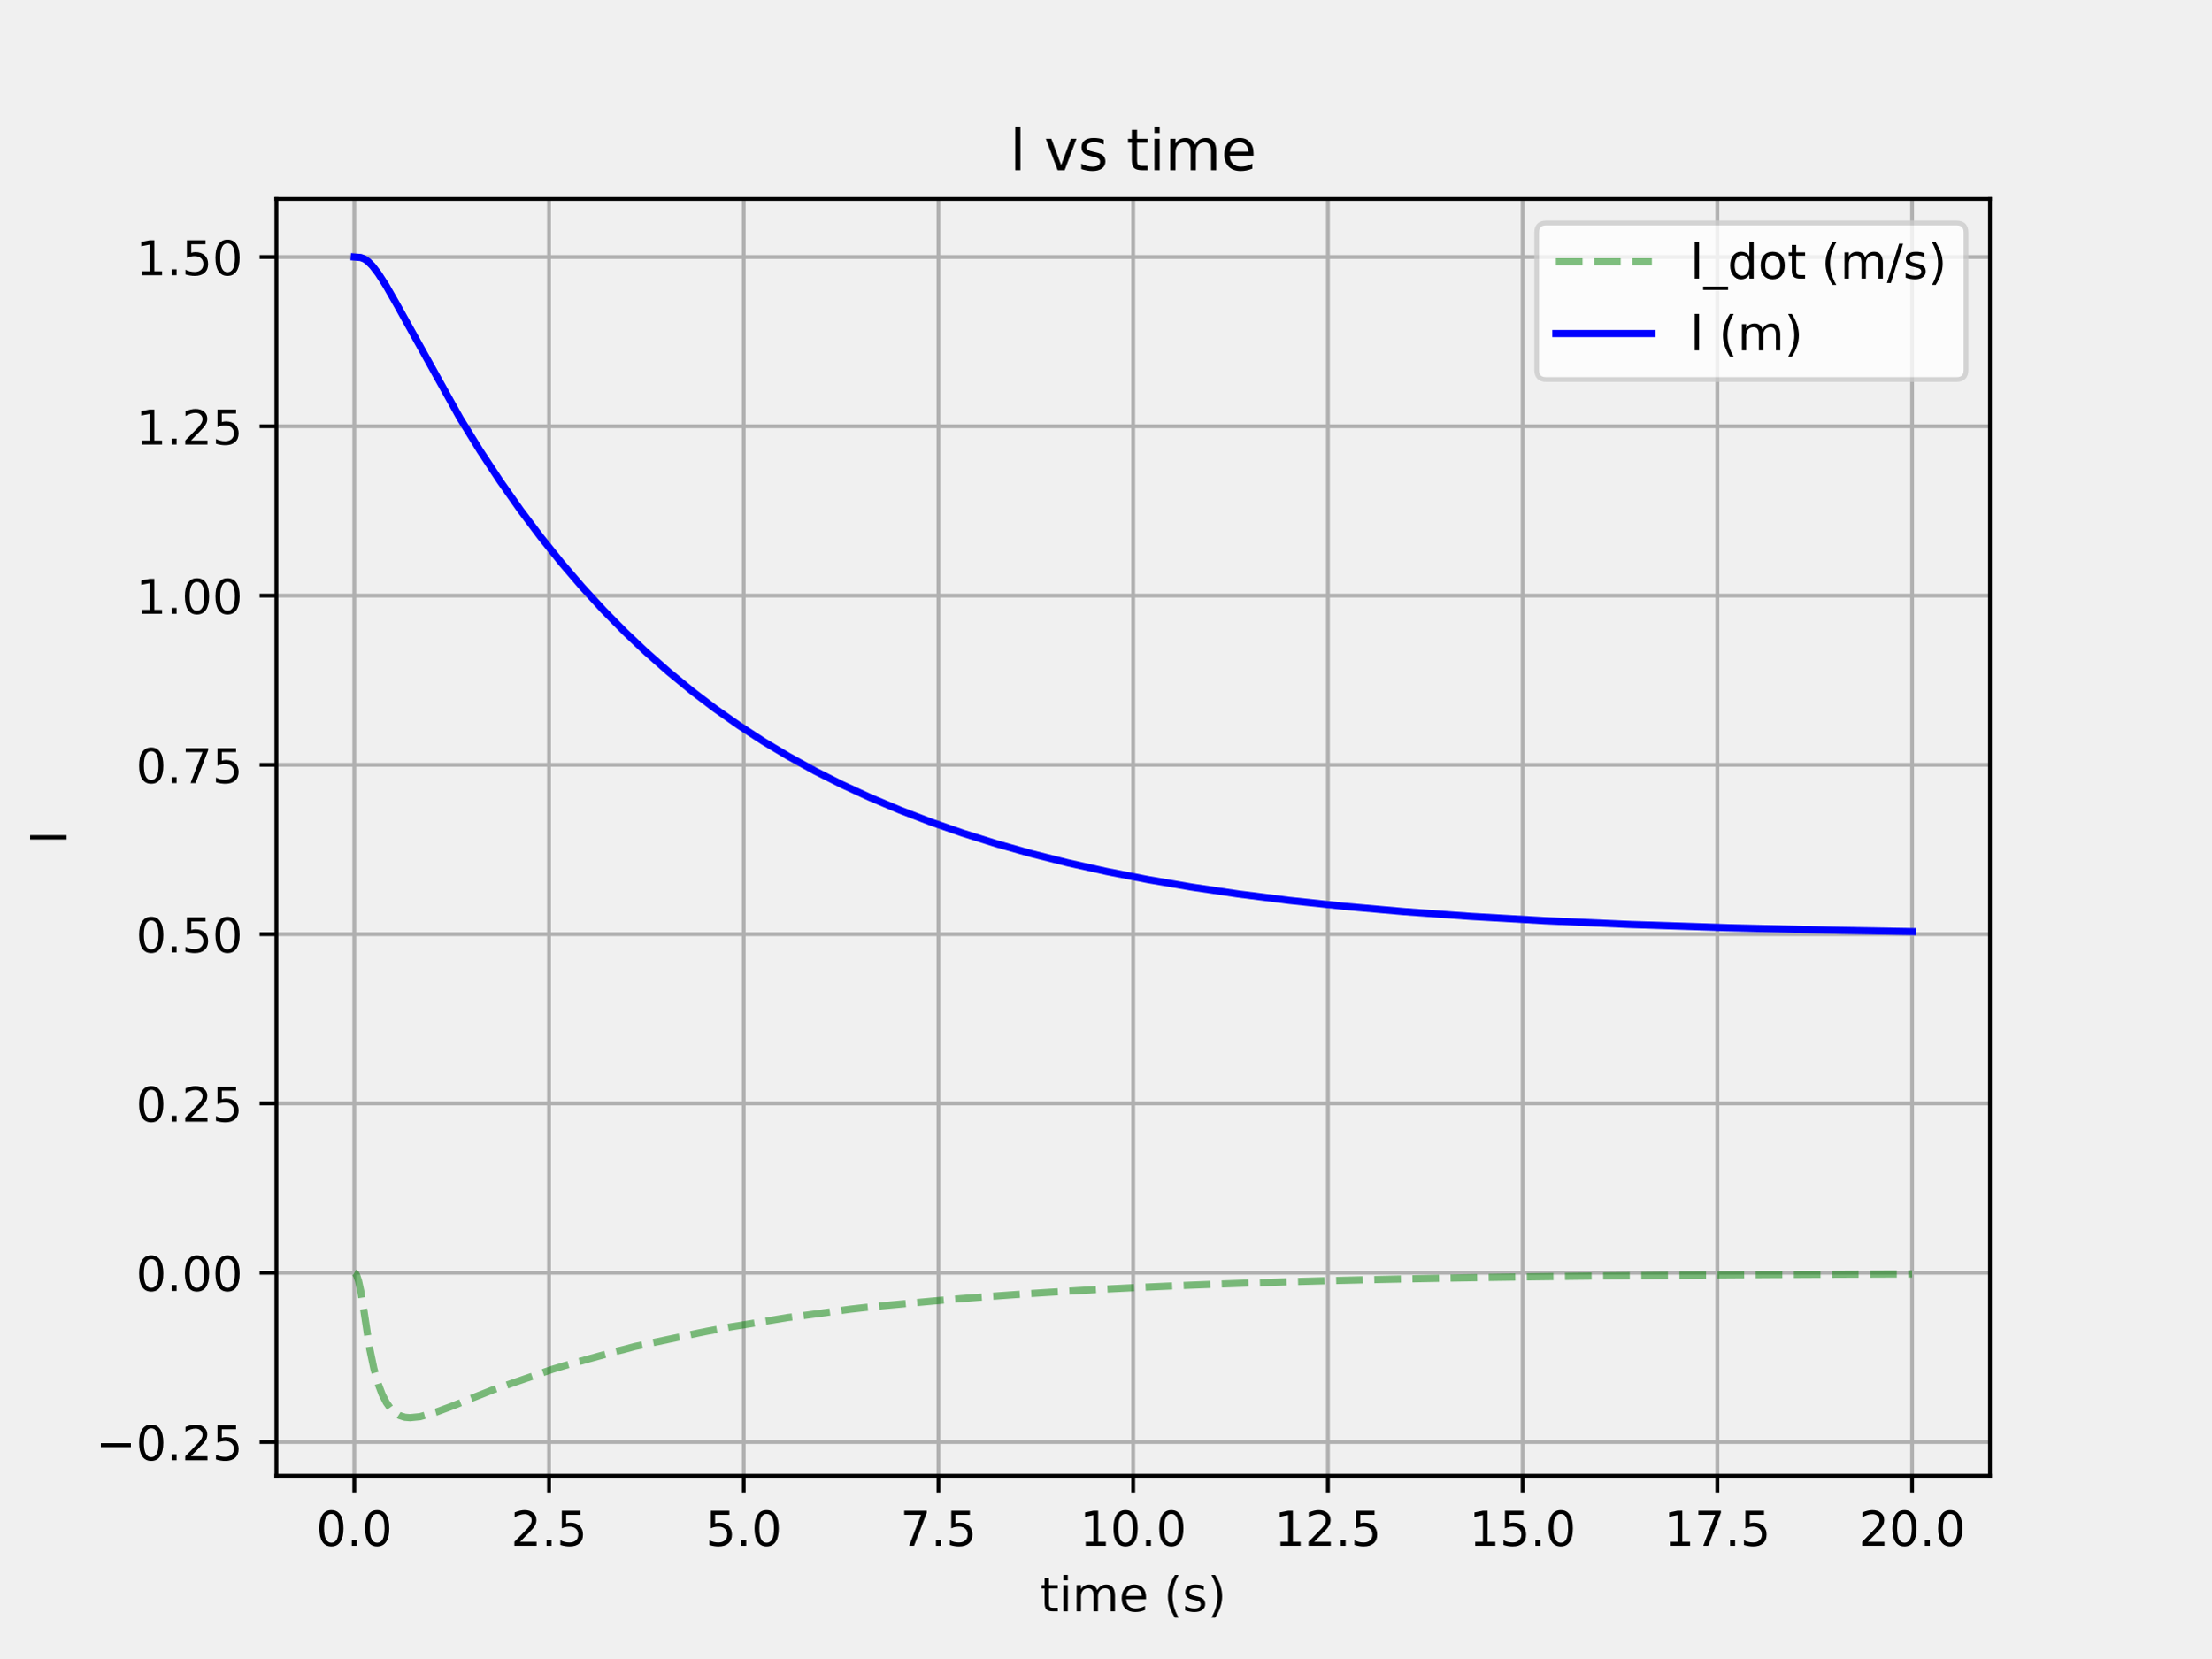
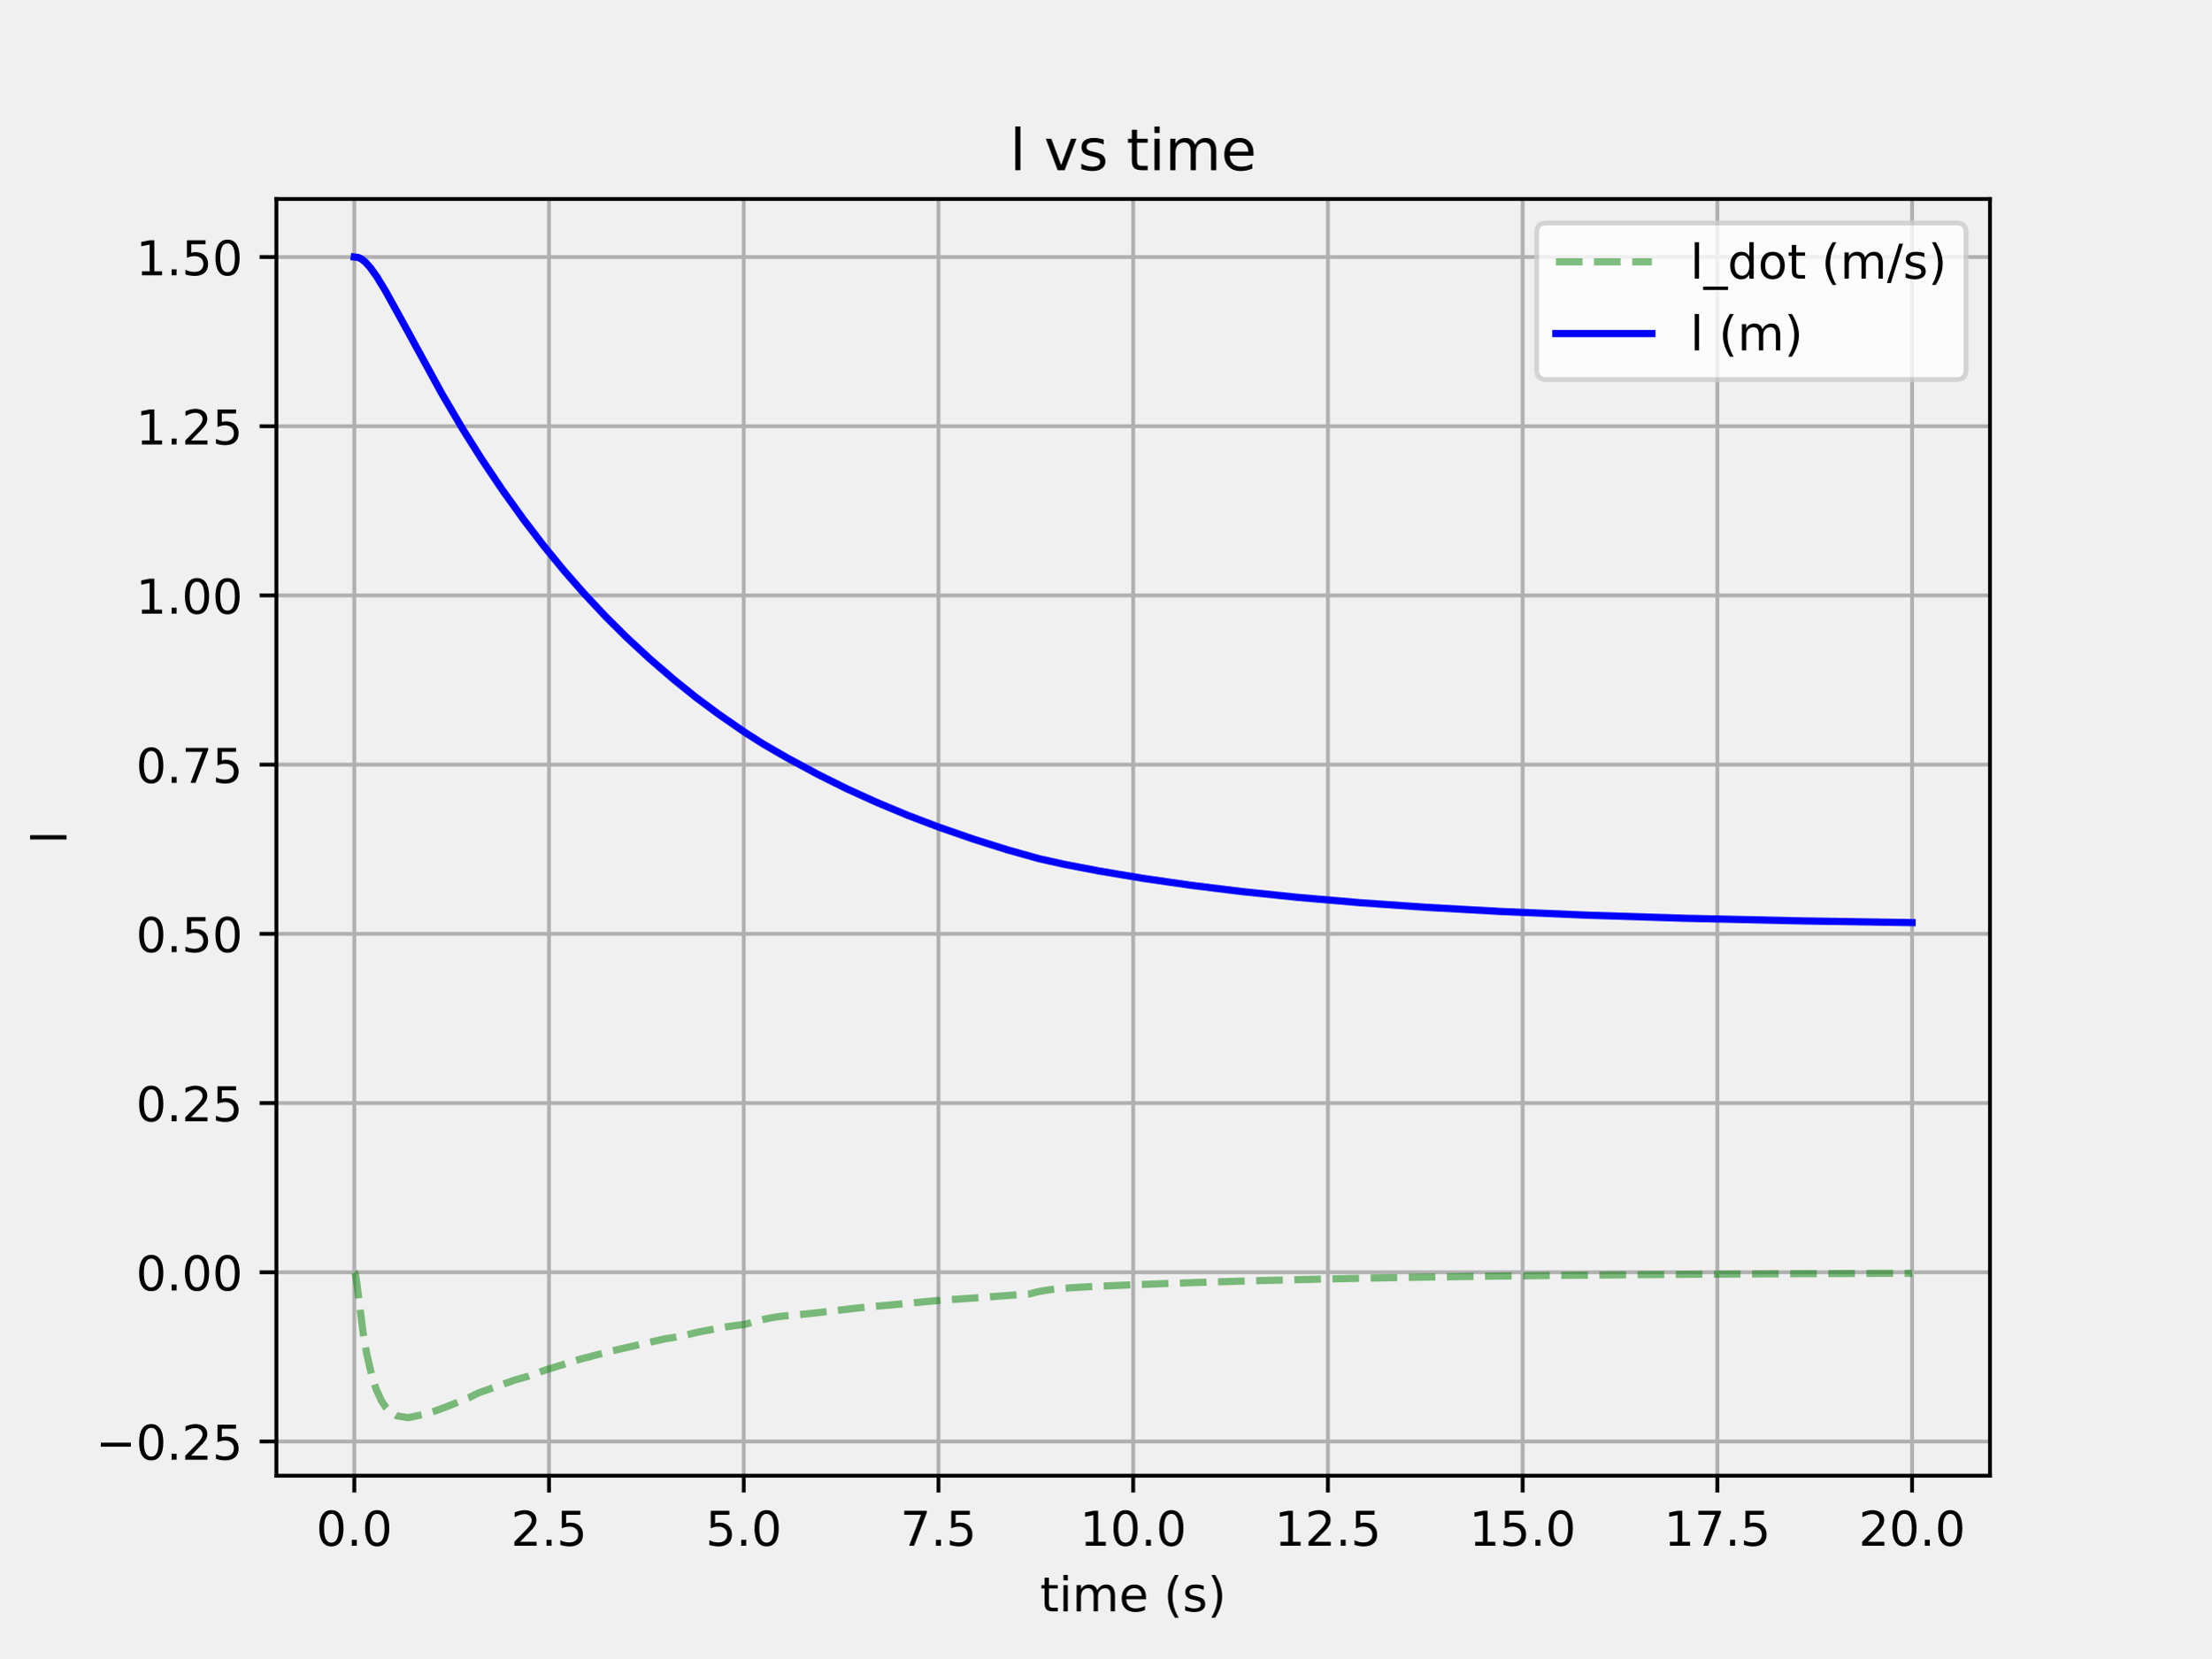
<svg xmlns="http://www.w3.org/2000/svg" xmlns:xlink="http://www.w3.org/1999/xlink" width="460.8pt" height="345.6pt" viewBox="0 0 460.8 345.6" version="1.1">
  <defs>
    <style type="text/css">*{stroke-linejoin: round; stroke-linecap: butt}</style>
  </defs>
  <g id="figure_1">
    <g id="patch_1">
      <path d="M 0 345.6  L 460.8 345.6  L 460.8 0  L 0 0  L 0 345.6  z " style="fill: none" />
    </g>
    <g id="axes_1">
      <g id="patch_2">
        <path d="M 57.6 307.584  L 414.72 307.584  L 414.72 41.472  L 57.6 41.472  L 57.6 307.584  z " style="fill: none" />
      </g>
      <g id="matplotlib.axis_1">
        <g id="xtick_1">
          <g id="line2d_1">
-             <path d="M 73.833 307.584  L 73.833 41.472  " clip-path="url(#p5e1b89f64e)" style="fill: none; stroke: #b0b0b0; stroke-width: 0.8; stroke-linecap: square" />
+             <path d="M 73.833 307.584  L 73.833 41.472  " clip-path="url(#ped8f21a7a4)" style="fill: none; stroke: #b0b0b0; stroke-width: 0.8; stroke-linecap: square" />
          </g>
          <g id="line2d_2">
            <defs>
-               <path id="m20e0b7aa7b" d="M 0 0  L 0 3.5  " style="stroke: #000000; stroke-width: 0.8" />
+               <path id="md2f9772a8f" d="M 0 0  L 0 3.5  " style="stroke: #000000; stroke-width: 0.8" />
            </defs>
            <g>
-               <use xlink:href="#m20e0b7aa7b" x="73.833" y="307.584" style="stroke: #000000; stroke-width: 0.8" />
+               <use xlink:href="#md2f9772a8f" x="73.833" y="307.584" style="stroke: #000000; stroke-width: 0.8" />
            </g>
          </g>
          <g id="text_1">
            <g transform="translate(65.88116 322.1824) scale(0.1 -0.1)">
              <defs>
                <path id="DejaVuSans-30" d="M 2034 4250  Q 1547 4250 1301 3770  Q 1056 3291 1056 2328  Q 1056 1369 1301 889  Q 1547 409 2034 409  Q 2525 409 2770 889  Q 3016 1369 3016 2328  Q 3016 3291 2770 3770  Q 2525 4250 2034 4250  z M 2034 4750  Q 2819 4750 3233 4129  Q 3647 3509 3647 2328  Q 3647 1150 3233 529  Q 2819 -91 2034 -91  Q 1250 -91 836 529  Q 422 1150 422 2328  Q 422 3509 836 4129  Q 1250 4750 2034 4750  z " transform="scale(0.015625)" />
                <path id="DejaVuSans-2e" d="M 684 794  L 1344 794  L 1344 0  L 684 0  L 684 794  z " transform="scale(0.015625)" />
              </defs>
              <use xlink:href="#DejaVuSans-30" />
              <use xlink:href="#DejaVuSans-2e" x="63.623" />
              <use xlink:href="#DejaVuSans-30" x="95.41" />
            </g>
          </g>
        </g>
        <g id="xtick_2">
          <g id="line2d_3">
-             <path d="M 114.415 307.584  L 114.415 41.472  " clip-path="url(#p5e1b89f64e)" style="fill: none; stroke: #b0b0b0; stroke-width: 0.8; stroke-linecap: square" />
+             <path d="M 114.415 307.584  L 114.415 41.472  " clip-path="url(#ped8f21a7a4)" style="fill: none; stroke: #b0b0b0; stroke-width: 0.8; stroke-linecap: square" />
          </g>
          <g id="line2d_4">
            <g>
-               <use xlink:href="#m20e0b7aa7b" x="114.415" y="307.584" style="stroke: #000000; stroke-width: 0.8" />
+               <use xlink:href="#md2f9772a8f" x="114.415" y="307.584" style="stroke: #000000; stroke-width: 0.8" />
            </g>
          </g>
          <g id="text_2">
            <g transform="translate(106.463 322.1824) scale(0.1 -0.1)">
              <defs>
                <path id="DejaVuSans-32" d="M 1228 531  L 3431 531  L 3431 0  L 469 0  L 469 531  Q 828 903 1448 1529  Q 2069 2156 2228 2338  Q 2531 2678 2651 2914  Q 2772 3150 2772 3378  Q 2772 3750 2511 3984  Q 2250 4219 1831 4219  Q 1534 4219 1204 4116  Q 875 4013 500 3803  L 500 4441  Q 881 4594 1212 4672  Q 1544 4750 1819 4750  Q 2544 4750 2975 4387  Q 3406 4025 3406 3419  Q 3406 3131 3298 2873  Q 3191 2616 2906 2266  Q 2828 2175 2409 1742  Q 1991 1309 1228 531  z " transform="scale(0.015625)" />
                <path id="DejaVuSans-35" d="M 691 4666  L 3169 4666  L 3169 4134  L 1269 4134  L 1269 2991  Q 1406 3038 1543 3061  Q 1681 3084 1819 3084  Q 2600 3084 3056 2656  Q 3513 2228 3513 1497  Q 3513 744 3044 326  Q 2575 -91 1722 -91  Q 1428 -91 1123 -41  Q 819 9 494 109  L 494 744  Q 775 591 1075 516  Q 1375 441 1709 441  Q 2250 441 2565 725  Q 2881 1009 2881 1497  Q 2881 1984 2565 2268  Q 2250 2553 1709 2553  Q 1456 2553 1204 2497  Q 953 2441 691 2322  L 691 4666  z " transform="scale(0.015625)" />
              </defs>
              <use xlink:href="#DejaVuSans-32" />
              <use xlink:href="#DejaVuSans-2e" x="63.623" />
              <use xlink:href="#DejaVuSans-35" x="95.41" />
            </g>
          </g>
        </g>
        <g id="xtick_3">
          <g id="line2d_5">
-             <path d="M 154.996 307.584  L 154.996 41.472  " clip-path="url(#p5e1b89f64e)" style="fill: none; stroke: #b0b0b0; stroke-width: 0.8; stroke-linecap: square" />
+             <path d="M 154.996 307.584  L 154.996 41.472  " clip-path="url(#ped8f21a7a4)" style="fill: none; stroke: #b0b0b0; stroke-width: 0.8; stroke-linecap: square" />
          </g>
          <g id="line2d_6">
            <g>
-               <use xlink:href="#m20e0b7aa7b" x="154.996" y="307.584" style="stroke: #000000; stroke-width: 0.8" />
+               <use xlink:href="#md2f9772a8f" x="154.996" y="307.584" style="stroke: #000000; stroke-width: 0.8" />
            </g>
          </g>
          <g id="text_3">
            <g transform="translate(147.0448 322.1824) scale(0.1 -0.1)">
              <use xlink:href="#DejaVuSans-35" />
              <use xlink:href="#DejaVuSans-2e" x="63.623" />
              <use xlink:href="#DejaVuSans-30" x="95.41" />
            </g>
          </g>
        </g>
        <g id="xtick_4">
          <g id="line2d_7">
-             <path d="M 195.578 307.584  L 195.578 41.472  " clip-path="url(#p5e1b89f64e)" style="fill: none; stroke: #b0b0b0; stroke-width: 0.8; stroke-linecap: square" />
+             <path d="M 195.578 307.584  L 195.578 41.472  " clip-path="url(#ped8f21a7a4)" style="fill: none; stroke: #b0b0b0; stroke-width: 0.8; stroke-linecap: square" />
          </g>
          <g id="line2d_8">
            <g>
-               <use xlink:href="#m20e0b7aa7b" x="195.578" y="307.584" style="stroke: #000000; stroke-width: 0.8" />
+               <use xlink:href="#md2f9772a8f" x="195.578" y="307.584" style="stroke: #000000; stroke-width: 0.8" />
            </g>
          </g>
          <g id="text_4">
            <g transform="translate(187.6266 322.1824) scale(0.1 -0.1)">
              <defs>
                <path id="DejaVuSans-37" d="M 525 4666  L 3525 4666  L 3525 4397  L 1831 0  L 1172 0  L 2766 4134  L 525 4134  L 525 4666  z " transform="scale(0.015625)" />
              </defs>
              <use xlink:href="#DejaVuSans-37" />
              <use xlink:href="#DejaVuSans-2e" x="63.623" />
              <use xlink:href="#DejaVuSans-35" x="95.41" />
            </g>
          </g>
        </g>
        <g id="xtick_5">
          <g id="line2d_9">
-             <path d="M 236.16 307.584  L 236.16 41.472  " clip-path="url(#p5e1b89f64e)" style="fill: none; stroke: #b0b0b0; stroke-width: 0.8; stroke-linecap: square" />
+             <path d="M 236.16 307.584  L 236.16 41.472  " clip-path="url(#ped8f21a7a4)" style="fill: none; stroke: #b0b0b0; stroke-width: 0.8; stroke-linecap: square" />
          </g>
          <g id="line2d_10">
            <g>
-               <use xlink:href="#m20e0b7aa7b" x="236.16" y="307.584" style="stroke: #000000; stroke-width: 0.8" />
+               <use xlink:href="#md2f9772a8f" x="236.16" y="307.584" style="stroke: #000000; stroke-width: 0.8" />
            </g>
          </g>
          <g id="text_5">
            <g transform="translate(225.0272 322.1824) scale(0.1 -0.1)">
              <defs>
                <path id="DejaVuSans-31" d="M 794 531  L 1825 531  L 1825 4091  L 703 3866  L 703 4441  L 1819 4666  L 2450 4666  L 2450 531  L 3481 531  L 3481 0  L 794 0  L 794 531  z " transform="scale(0.015625)" />
              </defs>
              <use xlink:href="#DejaVuSans-31" />
              <use xlink:href="#DejaVuSans-30" x="63.623" />
              <use xlink:href="#DejaVuSans-2e" x="127.246" />
              <use xlink:href="#DejaVuSans-30" x="159.033" />
            </g>
          </g>
        </g>
        <g id="xtick_6">
          <g id="line2d_11">
-             <path d="M 276.742 307.584  L 276.742 41.472  " clip-path="url(#p5e1b89f64e)" style="fill: none; stroke: #b0b0b0; stroke-width: 0.8; stroke-linecap: square" />
+             <path d="M 276.742 307.584  L 276.742 41.472  " clip-path="url(#ped8f21a7a4)" style="fill: none; stroke: #b0b0b0; stroke-width: 0.8; stroke-linecap: square" />
          </g>
          <g id="line2d_12">
            <g>
-               <use xlink:href="#m20e0b7aa7b" x="276.742" y="307.584" style="stroke: #000000; stroke-width: 0.8" />
+               <use xlink:href="#md2f9772a8f" x="276.742" y="307.584" style="stroke: #000000; stroke-width: 0.8" />
            </g>
          </g>
          <g id="text_6">
            <g transform="translate(265.609 322.1824) scale(0.1 -0.1)">
              <use xlink:href="#DejaVuSans-31" />
              <use xlink:href="#DejaVuSans-32" x="63.623" />
              <use xlink:href="#DejaVuSans-2e" x="127.246" />
              <use xlink:href="#DejaVuSans-35" x="159.033" />
            </g>
          </g>
        </g>
        <g id="xtick_7">
          <g id="line2d_13">
-             <path d="M 317.324 307.584  L 317.324 41.472  " clip-path="url(#p5e1b89f64e)" style="fill: none; stroke: #b0b0b0; stroke-width: 0.8; stroke-linecap: square" />
+             <path d="M 317.324 307.584  L 317.324 41.472  " clip-path="url(#ped8f21a7a4)" style="fill: none; stroke: #b0b0b0; stroke-width: 0.8; stroke-linecap: square" />
          </g>
          <g id="line2d_14">
            <g>
-               <use xlink:href="#m20e0b7aa7b" x="317.324" y="307.584" style="stroke: #000000; stroke-width: 0.8" />
+               <use xlink:href="#md2f9772a8f" x="317.324" y="307.584" style="stroke: #000000; stroke-width: 0.8" />
            </g>
          </g>
          <g id="text_7">
            <g transform="translate(306.1908 322.1824) scale(0.1 -0.1)">
              <use xlink:href="#DejaVuSans-31" />
              <use xlink:href="#DejaVuSans-35" x="63.623" />
              <use xlink:href="#DejaVuSans-2e" x="127.246" />
              <use xlink:href="#DejaVuSans-30" x="159.033" />
            </g>
          </g>
        </g>
        <g id="xtick_8">
          <g id="line2d_15">
-             <path d="M 357.905 307.584  L 357.905 41.472  " clip-path="url(#p5e1b89f64e)" style="fill: none; stroke: #b0b0b0; stroke-width: 0.8; stroke-linecap: square" />
+             <path d="M 357.905 307.584  L 357.905 41.472  " clip-path="url(#ped8f21a7a4)" style="fill: none; stroke: #b0b0b0; stroke-width: 0.8; stroke-linecap: square" />
          </g>
          <g id="line2d_16">
            <g>
-               <use xlink:href="#m20e0b7aa7b" x="357.905" y="307.584" style="stroke: #000000; stroke-width: 0.8" />
+               <use xlink:href="#md2f9772a8f" x="357.905" y="307.584" style="stroke: #000000; stroke-width: 0.8" />
            </g>
          </g>
          <g id="text_8">
            <g transform="translate(346.7726 322.1824) scale(0.1 -0.1)">
              <use xlink:href="#DejaVuSans-31" />
              <use xlink:href="#DejaVuSans-37" x="63.623" />
              <use xlink:href="#DejaVuSans-2e" x="127.246" />
              <use xlink:href="#DejaVuSans-35" x="159.033" />
            </g>
          </g>
        </g>
        <g id="xtick_9">
          <g id="line2d_17">
-             <path d="M 398.487 307.584  L 398.487 41.472  " clip-path="url(#p5e1b89f64e)" style="fill: none; stroke: #b0b0b0; stroke-width: 0.8; stroke-linecap: square" />
+             <path d="M 398.487 307.584  L 398.487 41.472  " clip-path="url(#ped8f21a7a4)" style="fill: none; stroke: #b0b0b0; stroke-width: 0.8; stroke-linecap: square" />
          </g>
          <g id="line2d_18">
            <g>
-               <use xlink:href="#m20e0b7aa7b" x="398.487" y="307.584" style="stroke: #000000; stroke-width: 0.8" />
+               <use xlink:href="#md2f9772a8f" x="398.487" y="307.584" style="stroke: #000000; stroke-width: 0.8" />
            </g>
          </g>
          <g id="text_9">
            <g transform="translate(387.3545 322.1824) scale(0.1 -0.1)">
              <use xlink:href="#DejaVuSans-32" />
              <use xlink:href="#DejaVuSans-30" x="63.623" />
              <use xlink:href="#DejaVuSans-2e" x="127.246" />
              <use xlink:href="#DejaVuSans-30" x="159.033" />
            </g>
          </g>
        </g>
        <g id="text_10">
          <g transform="translate(216.7686 335.8606) scale(0.1 -0.1)">
            <defs>
              <path id="DejaVuSans-74" d="M 1172 4494  L 1172 3500  L 2356 3500  L 2356 3053  L 1172 3053  L 1172 1153  Q 1172 725 1289 603  Q 1406 481 1766 481  L 2356 481  L 2356 0  L 1766 0  Q 1100 0 847 248  Q 594 497 594 1153  L 594 3053  L 172 3053  L 172 3500  L 594 3500  L 594 4494  L 1172 4494  z " transform="scale(0.015625)" />
              <path id="DejaVuSans-69" d="M 603 3500  L 1178 3500  L 1178 0  L 603 0  L 603 3500  z M 603 4863  L 1178 4863  L 1178 4134  L 603 4134  L 603 4863  z " transform="scale(0.015625)" />
              <path id="DejaVuSans-6d" d="M 3328 2828  Q 3544 3216 3844 3400  Q 4144 3584 4550 3584  Q 5097 3584 5394 3201  Q 5691 2819 5691 2113  L 5691 0  L 5113 0  L 5113 2094  Q 5113 2597 4934 2840  Q 4756 3084 4391 3084  Q 3944 3084 3684 2787  Q 3425 2491 3425 1978  L 3425 0  L 2847 0  L 2847 2094  Q 2847 2600 2669 2842  Q 2491 3084 2119 3084  Q 1678 3084 1418 2786  Q 1159 2488 1159 1978  L 1159 0  L 581 0  L 581 3500  L 1159 3500  L 1159 2956  Q 1356 3278 1631 3431  Q 1906 3584 2284 3584  Q 2666 3584 2933 3390  Q 3200 3197 3328 2828  z " transform="scale(0.015625)" />
              <path id="DejaVuSans-65" d="M 3597 1894  L 3597 1613  L 953 1613  Q 991 1019 1311 708  Q 1631 397 2203 397  Q 2534 397 2845 478  Q 3156 559 3463 722  L 3463 178  Q 3153 47 2828 -22  Q 2503 -91 2169 -91  Q 1331 -91 842 396  Q 353 884 353 1716  Q 353 2575 817 3079  Q 1281 3584 2069 3584  Q 2775 3584 3186 3129  Q 3597 2675 3597 1894  z M 3022 2063  Q 3016 2534 2758 2815  Q 2500 3097 2075 3097  Q 1594 3097 1305 2825  Q 1016 2553 972 2059  L 3022 2063  z " transform="scale(0.015625)" />
              <path id="DejaVuSans-20" transform="scale(0.015625)" />
              <path id="DejaVuSans-28" d="M 1984 4856  Q 1566 4138 1362 3434  Q 1159 2731 1159 2009  Q 1159 1288 1364 580  Q 1569 -128 1984 -844  L 1484 -844  Q 1016 -109 783 600  Q 550 1309 550 2009  Q 550 2706 781 3412  Q 1013 4119 1484 4856  L 1984 4856  z " transform="scale(0.015625)" />
              <path id="DejaVuSans-73" d="M 2834 3397  L 2834 2853  Q 2591 2978 2328 3040  Q 2066 3103 1784 3103  Q 1356 3103 1142 2972  Q 928 2841 928 2578  Q 928 2378 1081 2264  Q 1234 2150 1697 2047  L 1894 2003  Q 2506 1872 2764 1633  Q 3022 1394 3022 966  Q 3022 478 2636 193  Q 2250 -91 1575 -91  Q 1294 -91 989 -36  Q 684 19 347 128  L 347 722  Q 666 556 975 473  Q 1284 391 1588 391  Q 1994 391 2212 530  Q 2431 669 2431 922  Q 2431 1156 2273 1281  Q 2116 1406 1581 1522  L 1381 1569  Q 847 1681 609 1914  Q 372 2147 372 2553  Q 372 3047 722 3315  Q 1072 3584 1716 3584  Q 2034 3584 2315 3537  Q 2597 3491 2834 3397  z " transform="scale(0.015625)" />
              <path id="DejaVuSans-29" d="M 513 4856  L 1013 4856  Q 1481 4119 1714 3412  Q 1947 2706 1947 2009  Q 1947 1309 1714 600  Q 1481 -109 1013 -844  L 513 -844  Q 928 -128 1133 580  Q 1338 1288 1338 2009  Q 1338 2731 1133 3434  Q 928 4138 513 4856  z " transform="scale(0.015625)" />
            </defs>
            <use xlink:href="#DejaVuSans-74" />
            <use xlink:href="#DejaVuSans-69" x="39.209" />
            <use xlink:href="#DejaVuSans-6d" x="66.992" />
            <use xlink:href="#DejaVuSans-65" x="164.404" />
            <use xlink:href="#DejaVuSans-20" x="225.928" />
            <use xlink:href="#DejaVuSans-28" x="257.715" />
            <use xlink:href="#DejaVuSans-73" x="296.729" />
            <use xlink:href="#DejaVuSans-29" x="348.828" />
          </g>
        </g>
      </g>
      <g id="matplotlib.axis_2">
        <g id="ytick_1">
          <g id="line2d_19">
-             <path d="M 57.6 300.559  L 414.72 300.559  " clip-path="url(#p5e1b89f64e)" style="fill: none; stroke: #b0b0b0; stroke-width: 0.8; stroke-linecap: square" />
+             <path d="M 57.6 300.448  L 414.72 300.448  " clip-path="url(#ped8f21a7a4)" style="fill: none; stroke: #b0b0b0; stroke-width: 0.8; stroke-linecap: square" />
          </g>
          <g id="line2d_20">
            <defs>
-               <path id="mb6795e8dee" d="M 0 0  L -3.5 0  " style="stroke: #000000; stroke-width: 0.8" />
+               <path id="m6a3499477a" d="M 0 0  L -3.5 0  " style="stroke: #000000; stroke-width: 0.8" />
            </defs>
            <g>
-               <use xlink:href="#mb6795e8dee" x="57.6" y="300.559" style="stroke: #000000; stroke-width: 0.8" />
+               <use xlink:href="#m6a3499477a" x="57.6" y="300.448" style="stroke: #000000; stroke-width: 0.8" />
            </g>
          </g>
          <g id="text_11">
-             <g transform="translate(19.95469 304.3582) scale(0.1 -0.1)">
+             <g transform="translate(19.95469 304.247) scale(0.1 -0.1)">
              <defs>
                <path id="DejaVuSans-2212" d="M 678 2272  L 4684 2272  L 4684 1741  L 678 1741  L 678 2272  z " transform="scale(0.015625)" />
              </defs>
              <use xlink:href="#DejaVuSans-2212" />
              <use xlink:href="#DejaVuSans-30" x="83.789" />
              <use xlink:href="#DejaVuSans-2e" x="147.412" />
              <use xlink:href="#DejaVuSans-32" x="179.199" />
              <use xlink:href="#DejaVuSans-35" x="242.822" />
            </g>
          </g>
        </g>
        <g id="ytick_2">
          <g id="line2d_21">
-             <path d="M 57.6 265.275  L 414.72 265.275  " clip-path="url(#p5e1b89f64e)" style="fill: none; stroke: #b0b0b0; stroke-width: 0.8; stroke-linecap: square" />
+             <path d="M 57.6 265.179  L 414.72 265.179  " clip-path="url(#ped8f21a7a4)" style="fill: none; stroke: #b0b0b0; stroke-width: 0.8; stroke-linecap: square" />
          </g>
          <g id="line2d_22">
            <g>
-               <use xlink:href="#mb6795e8dee" x="57.6" y="265.275" style="stroke: #000000; stroke-width: 0.8" />
+               <use xlink:href="#m6a3499477a" x="57.6" y="265.179" style="stroke: #000000; stroke-width: 0.8" />
            </g>
          </g>
          <g id="text_12">
-             <g transform="translate(28.33438 269.0738) scale(0.1 -0.1)">
+             <g transform="translate(28.33438 268.9785) scale(0.1 -0.1)">
              <use xlink:href="#DejaVuSans-30" />
              <use xlink:href="#DejaVuSans-2e" x="63.623" />
              <use xlink:href="#DejaVuSans-30" x="95.41" />
              <use xlink:href="#DejaVuSans-30" x="159.033" />
            </g>
          </g>
        </g>
        <g id="ytick_3">
          <g id="line2d_23">
-             <path d="M 57.6 229.99  L 414.72 229.99  " clip-path="url(#p5e1b89f64e)" style="fill: none; stroke: #b0b0b0; stroke-width: 0.8; stroke-linecap: square" />
+             <path d="M 57.6 229.911  L 414.72 229.911  " clip-path="url(#ped8f21a7a4)" style="fill: none; stroke: #b0b0b0; stroke-width: 0.8; stroke-linecap: square" />
          </g>
          <g id="line2d_24">
            <g>
-               <use xlink:href="#mb6795e8dee" x="57.6" y="229.99" style="stroke: #000000; stroke-width: 0.8" />
+               <use xlink:href="#m6a3499477a" x="57.6" y="229.911" style="stroke: #000000; stroke-width: 0.8" />
            </g>
          </g>
          <g id="text_13">
-             <g transform="translate(28.33438 233.7894) scale(0.1 -0.1)">
+             <g transform="translate(28.33438 233.7099) scale(0.1 -0.1)">
              <use xlink:href="#DejaVuSans-30" />
              <use xlink:href="#DejaVuSans-2e" x="63.623" />
              <use xlink:href="#DejaVuSans-32" x="95.41" />
              <use xlink:href="#DejaVuSans-35" x="159.033" />
            </g>
          </g>
        </g>
        <g id="ytick_4">
          <g id="line2d_25">
-             <path d="M 57.6 194.706  L 414.72 194.706  " clip-path="url(#p5e1b89f64e)" style="fill: none; stroke: #b0b0b0; stroke-width: 0.8; stroke-linecap: square" />
+             <path d="M 57.6 194.642  L 414.72 194.642  " clip-path="url(#ped8f21a7a4)" style="fill: none; stroke: #b0b0b0; stroke-width: 0.8; stroke-linecap: square" />
          </g>
          <g id="line2d_26">
            <g>
-               <use xlink:href="#mb6795e8dee" x="57.6" y="194.706" style="stroke: #000000; stroke-width: 0.8" />
+               <use xlink:href="#m6a3499477a" x="57.6" y="194.642" style="stroke: #000000; stroke-width: 0.8" />
            </g>
          </g>
          <g id="text_14">
-             <g transform="translate(28.33438 198.5049) scale(0.1 -0.1)">
+             <g transform="translate(28.33438 198.4414) scale(0.1 -0.1)">
              <use xlink:href="#DejaVuSans-30" />
              <use xlink:href="#DejaVuSans-2e" x="63.623" />
              <use xlink:href="#DejaVuSans-35" x="95.41" />
              <use xlink:href="#DejaVuSans-30" x="159.033" />
            </g>
          </g>
        </g>
        <g id="ytick_5">
          <g id="line2d_27">
-             <path d="M 57.6 159.421  L 414.72 159.421  " clip-path="url(#p5e1b89f64e)" style="fill: none; stroke: #b0b0b0; stroke-width: 0.8; stroke-linecap: square" />
+             <path d="M 57.6 159.374  L 414.72 159.374  " clip-path="url(#ped8f21a7a4)" style="fill: none; stroke: #b0b0b0; stroke-width: 0.8; stroke-linecap: square" />
          </g>
          <g id="line2d_28">
            <g>
-               <use xlink:href="#mb6795e8dee" x="57.6" y="159.421" style="stroke: #000000; stroke-width: 0.8" />
+               <use xlink:href="#m6a3499477a" x="57.6" y="159.374" style="stroke: #000000; stroke-width: 0.8" />
            </g>
          </g>
          <g id="text_15">
-             <g transform="translate(28.33438 163.2205) scale(0.1 -0.1)">
+             <g transform="translate(28.33438 163.1729) scale(0.1 -0.1)">
              <use xlink:href="#DejaVuSans-30" />
              <use xlink:href="#DejaVuSans-2e" x="63.623" />
              <use xlink:href="#DejaVuSans-37" x="95.41" />
              <use xlink:href="#DejaVuSans-35" x="159.033" />
            </g>
          </g>
        </g>
        <g id="ytick_6">
          <g id="line2d_29">
-             <path d="M 57.6 124.137  L 414.72 124.137  " clip-path="url(#p5e1b89f64e)" style="fill: none; stroke: #b0b0b0; stroke-width: 0.8; stroke-linecap: square" />
+             <path d="M 57.6 124.105  L 414.72 124.105  " clip-path="url(#ped8f21a7a4)" style="fill: none; stroke: #b0b0b0; stroke-width: 0.8; stroke-linecap: square" />
          </g>
          <g id="line2d_30">
            <g>
-               <use xlink:href="#mb6795e8dee" x="57.6" y="124.137" style="stroke: #000000; stroke-width: 0.8" />
+               <use xlink:href="#m6a3499477a" x="57.6" y="124.105" style="stroke: #000000; stroke-width: 0.8" />
            </g>
          </g>
          <g id="text_16">
-             <g transform="translate(28.33438 127.9361) scale(0.1 -0.1)">
+             <g transform="translate(28.33438 127.9043) scale(0.1 -0.1)">
              <use xlink:href="#DejaVuSans-31" />
              <use xlink:href="#DejaVuSans-2e" x="63.623" />
              <use xlink:href="#DejaVuSans-30" x="95.41" />
              <use xlink:href="#DejaVuSans-30" x="159.033" />
            </g>
          </g>
        </g>
        <g id="ytick_7">
          <g id="line2d_31">
-             <path d="M 57.6 88.852  L 414.72 88.852  " clip-path="url(#p5e1b89f64e)" style="fill: none; stroke: #b0b0b0; stroke-width: 0.8; stroke-linecap: square" />
+             <path d="M 57.6 88.837  L 414.72 88.837  " clip-path="url(#ped8f21a7a4)" style="fill: none; stroke: #b0b0b0; stroke-width: 0.8; stroke-linecap: square" />
          </g>
          <g id="line2d_32">
            <g>
-               <use xlink:href="#mb6795e8dee" x="57.6" y="88.852" style="stroke: #000000; stroke-width: 0.8" />
+               <use xlink:href="#m6a3499477a" x="57.6" y="88.837" style="stroke: #000000; stroke-width: 0.8" />
            </g>
          </g>
          <g id="text_17">
-             <g transform="translate(28.33438 92.65165) scale(0.1 -0.1)">
+             <g transform="translate(28.33438 92.63576) scale(0.1 -0.1)">
              <use xlink:href="#DejaVuSans-31" />
              <use xlink:href="#DejaVuSans-2e" x="63.623" />
              <use xlink:href="#DejaVuSans-32" x="95.41" />
              <use xlink:href="#DejaVuSans-35" x="159.033" />
            </g>
          </g>
        </g>
        <g id="ytick_8">
          <g id="line2d_33">
-             <path d="M 57.6 53.568  L 414.72 53.568  " clip-path="url(#p5e1b89f64e)" style="fill: none; stroke: #b0b0b0; stroke-width: 0.8; stroke-linecap: square" />
+             <path d="M 57.6 53.568  L 414.72 53.568  " clip-path="url(#ped8f21a7a4)" style="fill: none; stroke: #b0b0b0; stroke-width: 0.8; stroke-linecap: square" />
          </g>
          <g id="line2d_34">
            <g>
-               <use xlink:href="#mb6795e8dee" x="57.6" y="53.568" style="stroke: #000000; stroke-width: 0.8" />
+               <use xlink:href="#m6a3499477a" x="57.6" y="53.568" style="stroke: #000000; stroke-width: 0.8" />
            </g>
          </g>
          <g id="text_18">
            <g transform="translate(28.33438 57.36722) scale(0.1 -0.1)">
              <use xlink:href="#DejaVuSans-31" />
              <use xlink:href="#DejaVuSans-2e" x="63.623" />
              <use xlink:href="#DejaVuSans-35" x="95.41" />
              <use xlink:href="#DejaVuSans-30" x="159.033" />
            </g>
          </g>
        </g>
        <g id="text_19">
          <g transform="translate(13.875 175.9171) rotate(-90) scale(0.1 -0.1)">
            <defs>
              <path id="DejaVuSans-6c" d="M 603 4863  L 1178 4863  L 1178 0  L 603 0  L 603 4863  z " transform="scale(0.015625)" />
            </defs>
            <use xlink:href="#DejaVuSans-6c" />
          </g>
        </g>
      </g>
      <g id="line2d_35">
-         <path d="M 73.833 265.275  L 74.06 265.403  L 74.336 265.867  L 74.709 266.983  L 75.213 269.277  L 75.862 273.385  L 77.047 281.159  L 77.907 285.243  L 78.816 288.472  L 79.644 290.659  L 80.488 292.311  L 81.381 293.569  L 82.144 294.327  L 83.264 295.041  L 84.384 295.401  L 85.439 295.488  L 87.517 295.284  L 90.845 294.343  L 94.481 292.988  L 97.484 291.775  L 102.565 289.751  L 115.242 285.375  L 117.515 284.686  L 128.147 281.731  L 130.209 281.222  L 132.238 280.669  L 145.809 277.795  L 147.335 277.486  L 151.782 276.654  L 156.246 275.937  L 164.184 274.613  L 166.424 274.353  L 177.203 272.887  L 180.303 272.533  L 182.803 272.275  L 185.449 272.026  L 188.257 271.766  L 191.163 271.491  L 194.133 271.217  L 196.909 270.967  L 200.075 270.703  L 202.818 270.489  L 205.724 270.269  L 208.564 270.056  L 211.535 269.842  L 214.311 269.65  L 217.346 269.452  L 220.122 269.28  L 223.06 269.105  L 225.868 268.942  L 228.839 268.777  L 231.615 268.629  L 234.585 268.48  L 237.394 268.344  L 240.332 268.209  L 243.14 268.083  L 246.078 267.958  L 248.886 267.843  L 251.825 267.73  L 254.633 267.625  L 257.571 267.521  L 260.379 267.424  L 263.317 267.329  L 266.126 267.241  L 269.031 267.155  L 271.872 267.073  L 274.778 266.994  L 277.618 266.919  L 280.524 266.847  L 283.365 266.779  L 286.27 266.713  L 289.111 266.65  L 292.017 266.59  L 294.858 266.533  L 297.763 266.478  L 300.604 266.425  L 303.51 266.375  L 306.35 266.327  L 309.256 266.281  L 312.097 266.237  L 315.002 266.196  L 317.843 266.155  L 320.749 266.117  L 323.589 266.08  L 326.463 266.046  L 329.303 266.012  L 332.177 265.98  L 335.017 265.949  L 337.891 265.92  L 340.731 265.892  L 343.604 265.865  L 346.445 265.839  L 349.318 265.815  L 352.192 265.791  L 355.065 265.769  L 357.938 265.747  L 360.811 265.727  L 363.684 265.706  L 366.557 265.688  L 369.431 265.669  L 372.304 265.653  L 375.177 265.635  L 378.05 265.62  L 380.923 265.605  L 383.797 265.591  L 386.67 265.576  L 389.543 265.564  L 392.416 265.551  L 395.289 265.539  L 398.163 265.527  L 398.487 265.526  L 398.487 265.526  " clip-path="url(#p5e1b89f64e)" style="fill: none; stroke-dasharray: 5.55,2.4; stroke-dashoffset: 0; stroke: #008000; stroke-opacity: 0.5; stroke-width: 1.5" />
+         <path d="M 73.833 265.179  L 73.946 265.298  L 74.125 265.894  L 74.401 267.74  L 75.651 277.7  L 76.43 282.199  L 77.453 286.631  L 78.41 289.608  L 79.514 292.011  L 80.456 293.409  L 81.121 294.119  L 82.696 295.1  L 85.033 295.483  L 88.864 294.694  L 89.4 294.515  L 89.822 294.384  L 90.52 294.147  L 93.117 293.184  L 93.653 292.978  L 94.107 292.79  L 95.195 292.338  L 96.169 291.93  L 96.948 291.6  L 97.646 291.366  L 97.987 291.198  L 99.107 290.614  L 99.87 290.266  L 101.282 289.78  L 101.834 289.573  L 104.123 288.775  L 104.707 288.554  L 105.6 288.246  L 106.136 288.059  L 106.558 287.897  L 107.223 287.662  L 108.246 287.377  L 109.204 287.101  L 110.097 286.849  L 113.441 285.642  L 114.09 285.432  L 116.427 284.696  L 116.963 284.545  L 117.304 284.419  L 118.408 284.086  L 119.138 283.834  L 120.064 283.555  L 120.956 283.289  L 121.947 283.022  L 122.677 282.866  L 123.099 282.746  L 123.732 282.553  L 124.414 282.378  L 124.998 282.229  L 127.352 281.612  L 127.953 281.476  L 138.699 279.023  L 139.527 278.909  L 140.452 278.765  L 141.263 278.631  L 142.124 278.491  L 145.338 277.675  L 145.874 277.572  L 151.62 276.52  L 152.48 276.393  L 153.308 276.276  L 154.201 276.165  L 155.029 276.066  L 155.565 275.966  L 156.814 275.567  L 157.61 275.35  L 158.535 275.129  L 159.363 274.944  L 160.256 274.766  L 161.084 274.614  L 162.009 274.471  L 162.804 274.364  L 163.697 274.266  L 164.525 274.183  L 165.385 274.108  L 166.246 274.029  L 167.074 273.956  L 167.966 273.866  L 168.794 273.783  L 169.687 273.683  L 170.515 273.591  L 171.375 273.49  L 172.203 273.396  L 173.063 273.293  L 173.891 273.199  L 174.752 273.096  L 175.579 273.001  L 176.44 272.897  L 177.268 272.802  L 178.128 272.701  L 178.988 272.608  L 179.816 272.518  L 180.677 272.434  L 181.504 272.355  L 182.365 272.281  L 183.225 272.205  L 184.053 272.136  L 184.913 272.058  L 185.741 271.984  L 186.601 271.901  L 187.429 271.825  L 188.29 271.741  L 189.118 271.665  L 189.978 271.581  L 190.806 271.505  L 191.666 271.421  L 192.494 271.345  L 193.354 271.262  L 194.215 271.186  L 195.075 271.108  L 195.935 271.039  L 196.763 270.972  L 197.624 270.912  L 198.451 270.853  L 199.312 270.798  L 200.172 270.739  L 201 270.686  L 201.86 270.625  L 202.688 270.568  L 203.548 270.503  L 204.376 270.444  L 205.237 270.377  L 206.065 270.317  L 206.925 270.251  L 207.753 270.191  L 208.613 270.125  L 209.441 270.066  L 210.301 270  L 211.129 269.942  L 211.989 269.877  L 212.85 269.819  L 213.71 269.759  L 214.57 269.704  L 215.95 269.321  L 216.713 269.156  L 217.703 268.983  L 218.499 268.863  L 219.424 268.749  L 220.252 268.658  L 221.145 268.577  L 221.973 268.507  L 222.833 268.445  L 223.661 268.386  L 224.521 268.334  L 225.349 268.282  L 226.209 268.236  L 227.037 268.19  L 227.898 268.149  L 228.758 268.105  L 229.618 268.067  L 230.479 268.026  L 231.306 267.992  L 232.167 267.954  L 232.995 267.921  L 233.855 267.883  L 234.683 267.852  L 235.543 267.815  L 236.371 267.784  L 237.231 267.748  L 238.059 267.718  L 238.92 267.683  L 239.747 267.653  L 240.608 267.618  L 241.436 267.59  L 242.296 267.556  L 243.124 267.528  L 243.984 267.495  L 244.812 267.467  L 245.672 267.435  L 246.5 267.409  L 247.361 267.378  L 248.188 267.352  L 249.049 267.322  L 249.877 267.297  L 250.737 267.267  L 251.565 267.243  L 252.425 267.214  L 253.253 267.19  L 254.113 267.162  L 254.941 267.139  L 255.802 267.111  L 256.629 267.088  L 257.49 267.061  L 258.318 267.039  L 259.178 267.012  L 260.006 266.991  L 260.866 266.965  L 261.694 266.944  L 262.554 266.918  L 263.382 266.899  L 264.243 266.874  L 265.07 266.854  L 265.931 266.83  L 266.759 266.811  L 267.619 266.787  L 268.447 266.769  L 269.307 266.746  L 270.135 266.728  L 270.995 266.705  L 271.823 266.688  L 272.684 266.666  L 273.512 266.649  L 274.372 266.627  L 275.2 266.611  L 276.06 266.59  L 276.888 266.574  L 277.748 266.553  L 278.576 266.538  L 279.436 266.518  L 280.264 266.503  L 281.125 266.483  L 281.953 266.468  L 282.813 266.449  L 283.641 266.435  L 284.501 266.416  L 285.329 266.403  L 286.189 266.384  L 287.017 266.371  L 287.877 266.353  L 288.705 266.34  L 289.566 266.323  L 290.394 266.31  L 291.254 266.293  L 292.082 266.281  L 292.942 266.264  L 293.77 266.252  L 294.63 266.236  L 295.458 266.224  L 296.318 266.208  L 297.146 266.197  L 298.007 266.182  L 298.835 266.171  L 299.695 266.156  L 300.523 266.145  L 301.383 266.13  L 302.211 266.12  L 303.071 266.106  L 303.899 266.096  L 304.76 266.082  L 305.587 266.072  L 306.448 266.058  L 307.276 266.049  L 308.136 266.035  L 308.964 266.027  L 309.824 266.013  L 310.652 266.005  L 311.512 265.992  L 312.34 265.983  L 313.201 265.97  L 314.028 265.962  L 314.889 265.95  L 315.717 265.942  L 316.577 265.93  L 317.405 265.922  L 318.265 265.91  L 319.093 265.903  L 319.953 265.891  L 320.781 265.884  L 321.642 265.873  L 322.469 265.866  L 323.33 265.855  L 324.158 265.848  L 325.018 265.837  L 325.846 265.831  L 326.706 265.82  L 327.534 265.814  L 328.394 265.804  L 329.222 265.798  L 330.083 265.787  L 330.91 265.782  L 331.771 265.772  L 332.599 265.766  L 333.459 265.756  L 334.287 265.751  L 335.147 265.741  L 335.975 265.736  L 336.835 265.727  L 337.663 265.722  L 338.524 265.712  L 339.351 265.708  L 340.212 265.698  L 341.04 265.694  L 341.9 265.685  L 342.728 265.681  L 343.588 265.672  L 344.416 265.668  L 345.276 265.659  L 346.104 265.655  L 346.965 265.647  L 347.792 265.643  L 348.653 265.634  L 349.481 265.631  L 350.341 265.623  L 351.169 265.619  L 352.029 265.611  L 352.857 265.608  L 353.717 265.6  L 354.545 265.597  L 355.406 265.589  L 356.233 265.586  L 357.094 265.578  L 357.922 265.575  L 358.782 265.568  L 359.61 265.565  L 360.47 265.558  L 361.298 265.555  L 362.158 265.548  L 362.986 265.545  L 363.847 265.538  L 364.675 265.536  L 365.535 265.529  L 366.363 265.527  L 367.223 265.52  L 368.051 265.518  L 368.911 265.511  L 369.739 265.509  L 370.599 265.502  L 371.427 265.5  L 372.288 265.494  L 373.116 265.492  L 373.976 265.486  L 374.804 265.484  L 375.664 265.478  L 376.492 265.476  L 377.352 265.47  L 378.18 265.468  L 379.04 265.462  L 379.868 265.461  L 380.729 265.455  L 381.557 265.454  L 382.417 265.448  L 383.245 265.447  L 384.105 265.441  L 384.933 265.44  L 385.793 265.434  L 386.621 265.433  L 387.481 265.427  L 388.309 265.426  L 389.17 265.421  L 389.998 265.42  L 390.858 265.415  L 391.686 265.414  L 392.546 265.409  L 393.374 265.408  L 394.234 265.403  L 395.062 265.402  L 395.923 265.397  L 396.75 265.396  L 397.611 265.391  L 398.439 265.391  L 398.487 265.388  L 398.487 265.388  " clip-path="url(#ped8f21a7a4)" style="fill: none; stroke-dasharray: 5.55,2.4; stroke-dashoffset: 0; stroke: #008000; stroke-opacity: 0.5; stroke-width: 1.5" />
      </g>
      <g id="line2d_36">
-         <path d="M 73.833 53.568  L 75.164 53.676  L 75.943 53.971  L 76.706 54.51  L 77.631 55.451  L 78.816 56.996  L 80.391 59.443  L 82.712 63.503  L 95.909 87.238  L 100.065 93.969  L 104.237 100.299  L 108.457 106.305  L 112.613 111.838  L 116.963 117.263  L 121.313 122.336  L 125.761 127.183  L 130.241 131.735  L 134.608 135.867  L 139.316 140.02  L 144.25 144.074  L 149.023 147.704  L 154.006 151.213  L 159.136 154.555  L 164.265 157.621  L 169.849 160.702  L 175.368 163.482  L 181.228 166.184  L 187.608 168.876  L 194.052 171.357  L 200.643 173.654  L 207.672 175.868  L 214.895 177.909  L 222.573 179.845  L 230.625 181.644  L 239.212 183.332  L 248.318 184.894  L 258.123 186.346  L 268.674 187.681  L 280.134 188.903  L 292.682 190.014  L 306.529 191.013  L 322.064 191.906  L 339.579 192.685  L 359.837 193.358  L 383.78 193.922  L 398.487 194.178  L 398.487 194.178  " clip-path="url(#p5e1b89f64e)" style="fill: none; stroke: #0000ff; stroke-width: 1.5; stroke-linecap: square" />
+         <path d="M 73.833 53.568  L 74.709 53.677  L 75.391 54.023  L 76.203 54.695  L 77.209 55.832  L 78.524 57.68  L 80.31 60.603  L 83.183 65.792  L 92.078 82.053  L 96.364 89.326  L 100.325 95.622  L 104.659 102.074  L 108.96 108.077  L 113.213 113.652  L 117.466 118.855  L 121.719 123.71  L 126.297 128.591  L 130.664 132.927  L 135.42 137.325  L 140.354 141.581  L 144.981 145.313  L 149.672 148.798  L 155.159 152.595  L 159.087 155.093  L 163.973 157.919  L 170.58 161.478  L 176.488 164.412  L 182.527 167.157  L 189.182 169.941  L 195.627 172.392  L 202.932 174.921  L 210.058 177.162  L 216.535 178.977  L 221.534 180.097  L 229.05 181.54  L 238.27 183.083  L 248.172 184.514  L 258.87 185.834  L 270.525 187.044  L 283.3 188.142  L 297.325 189.121  L 313.006 189.991  L 330.797 190.751  L 351.331 191.404  L 376.005 191.956  L 398.487 192.304  L 398.487 192.304  " clip-path="url(#ped8f21a7a4)" style="fill: none; stroke: #0000ff; stroke-width: 1.5; stroke-linecap: square" />
      </g>
      <g id="patch_3">
        <path d="M 57.6 307.584  L 57.6 41.472  " style="fill: none; stroke: #000000; stroke-width: 0.8; stroke-linejoin: miter; stroke-linecap: square" />
      </g>
      <g id="patch_4">
        <path d="M 414.72 307.584  L 414.72 41.472  " style="fill: none; stroke: #000000; stroke-width: 0.8; stroke-linejoin: miter; stroke-linecap: square" />
      </g>
      <g id="patch_5">
        <path d="M 57.6 307.584  L 414.72 307.584  " style="fill: none; stroke: #000000; stroke-width: 0.8; stroke-linejoin: miter; stroke-linecap: square" />
      </g>
      <g id="patch_6">
        <path d="M 57.6 41.472  L 414.72 41.472  " style="fill: none; stroke: #000000; stroke-width: 0.8; stroke-linejoin: miter; stroke-linecap: square" />
      </g>
      <g id="text_20">
        <g transform="translate(210.4472 35.472) scale(0.12 -0.12)">
          <defs>
            <path id="DejaVuSans-76" d="M 191 3500  L 800 3500  L 1894 563  L 2988 3500  L 3597 3500  L 2284 0  L 1503 0  L 191 3500  z " transform="scale(0.015625)" />
          </defs>
          <use xlink:href="#DejaVuSans-6c" />
          <use xlink:href="#DejaVuSans-20" x="27.783" />
          <use xlink:href="#DejaVuSans-76" x="59.57" />
          <use xlink:href="#DejaVuSans-73" x="118.75" />
          <use xlink:href="#DejaVuSans-20" x="170.85" />
          <use xlink:href="#DejaVuSans-74" x="202.637" />
          <use xlink:href="#DejaVuSans-69" x="241.846" />
          <use xlink:href="#DejaVuSans-6d" x="269.629" />
          <use xlink:href="#DejaVuSans-65" x="367.041" />
        </g>
      </g>
      <g id="legend_1">
        <g id="patch_7">
          <path d="M 322.254 79.106  L 407.72 79.106  Q 409.72 79.106 409.72 77.106  L 409.72 48.472  Q 409.72 46.472 407.72 46.472  L 322.254 46.472  Q 320.254 46.472 320.254 48.472  L 320.254 77.106  Q 320.254 79.106 322.254 79.106  z " style="fill: #ffffff; opacity: 0.8; stroke: #cccccc; stroke-linejoin: miter" />
        </g>
        <g id="line2d_37">
          <path d="M 324.254 54.57  L 334.254 54.57  L 344.254 54.57  " style="fill: none; stroke-dasharray: 5.55,2.4; stroke-dashoffset: 0; stroke: #008000; stroke-opacity: 0.5; stroke-width: 1.5" />
        </g>
        <g id="text_21">
          <g transform="translate(352.2544 58.07044) scale(0.1 -0.1)">
            <defs>
              <path id="DejaVuSans-5f" d="M 3263 -1063  L 3263 -1509  L -63 -1509  L -63 -1063  L 3263 -1063  z " transform="scale(0.015625)" />
              <path id="DejaVuSans-64" d="M 2906 2969  L 2906 4863  L 3481 4863  L 3481 0  L 2906 0  L 2906 525  Q 2725 213 2448 61  Q 2172 -91 1784 -91  Q 1150 -91 751 415  Q 353 922 353 1747  Q 353 2572 751 3078  Q 1150 3584 1784 3584  Q 2172 3584 2448 3432  Q 2725 3281 2906 2969  z M 947 1747  Q 947 1113 1208 752  Q 1469 391 1925 391  Q 2381 391 2643 752  Q 2906 1113 2906 1747  Q 2906 2381 2643 2742  Q 2381 3103 1925 3103  Q 1469 3103 1208 2742  Q 947 2381 947 1747  z " transform="scale(0.015625)" />
              <path id="DejaVuSans-6f" d="M 1959 3097  Q 1497 3097 1228 2736  Q 959 2375 959 1747  Q 959 1119 1226 758  Q 1494 397 1959 397  Q 2419 397 2687 759  Q 2956 1122 2956 1747  Q 2956 2369 2687 2733  Q 2419 3097 1959 3097  z M 1959 3584  Q 2709 3584 3137 3096  Q 3566 2609 3566 1747  Q 3566 888 3137 398  Q 2709 -91 1959 -91  Q 1206 -91 779 398  Q 353 888 353 1747  Q 353 2609 779 3096  Q 1206 3584 1959 3584  z " transform="scale(0.015625)" />
              <path id="DejaVuSans-2f" d="M 1625 4666  L 2156 4666  L 531 -594  L 0 -594  L 1625 4666  z " transform="scale(0.015625)" />
            </defs>
            <use xlink:href="#DejaVuSans-6c" />
            <use xlink:href="#DejaVuSans-5f" x="27.783" />
            <use xlink:href="#DejaVuSans-64" x="77.783" />
            <use xlink:href="#DejaVuSans-6f" x="141.26" />
            <use xlink:href="#DejaVuSans-74" x="202.441" />
            <use xlink:href="#DejaVuSans-20" x="241.65" />
            <use xlink:href="#DejaVuSans-28" x="273.438" />
            <use xlink:href="#DejaVuSans-6d" x="312.451" />
            <use xlink:href="#DejaVuSans-2f" x="409.863" />
            <use xlink:href="#DejaVuSans-73" x="443.555" />
            <use xlink:href="#DejaVuSans-29" x="495.654" />
          </g>
        </g>
        <g id="line2d_38">
          <path d="M 324.254 69.527  L 334.254 69.527  L 344.254 69.527  " style="fill: none; stroke: #0000ff; stroke-width: 1.5; stroke-linecap: square" />
        </g>
        <g id="text_22">
          <g transform="translate(352.2544 73.02669) scale(0.1 -0.1)">
            <use xlink:href="#DejaVuSans-6c" />
            <use xlink:href="#DejaVuSans-20" x="27.783" />
            <use xlink:href="#DejaVuSans-28" x="59.57" />
            <use xlink:href="#DejaVuSans-6d" x="98.584" />
            <use xlink:href="#DejaVuSans-29" x="195.996" />
          </g>
        </g>
      </g>
    </g>
  </g>
  <defs>
-     <clipPath id="p5e1b89f64e">
+     <clipPath id="ped8f21a7a4">
      <rect x="57.6" y="41.472" width="357.12" height="266.112" />
    </clipPath>
  </defs>
</svg>
